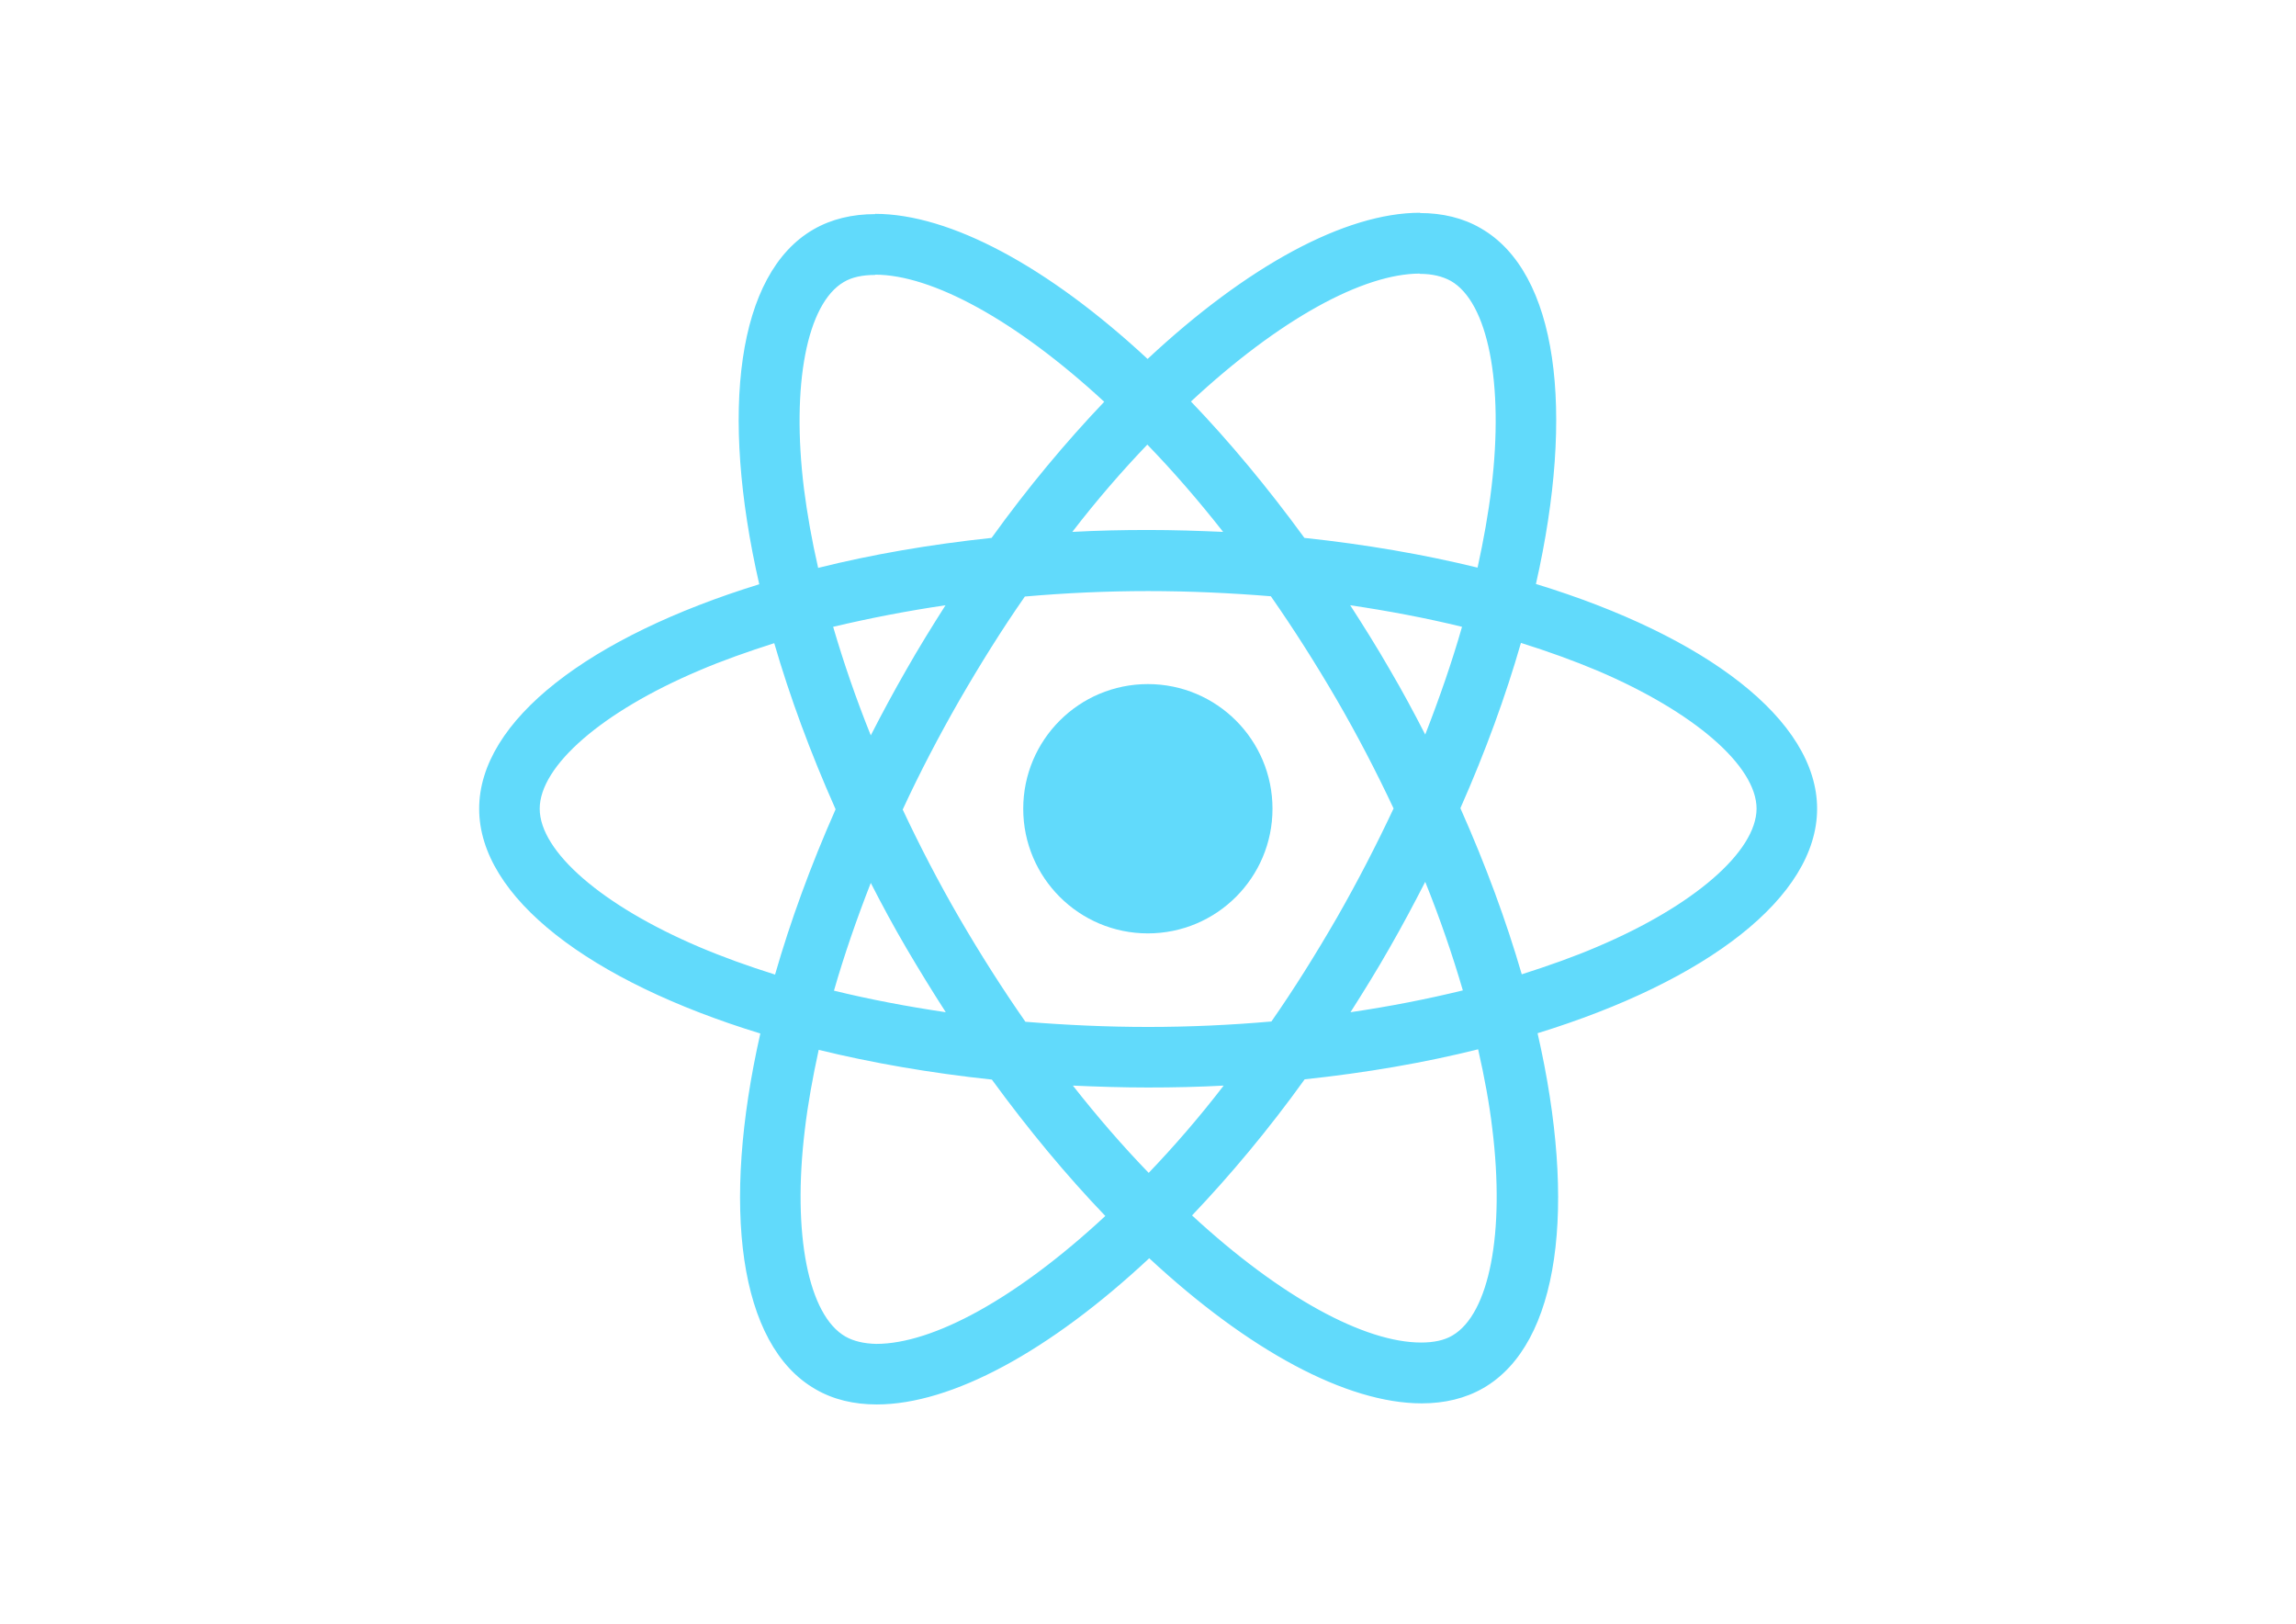
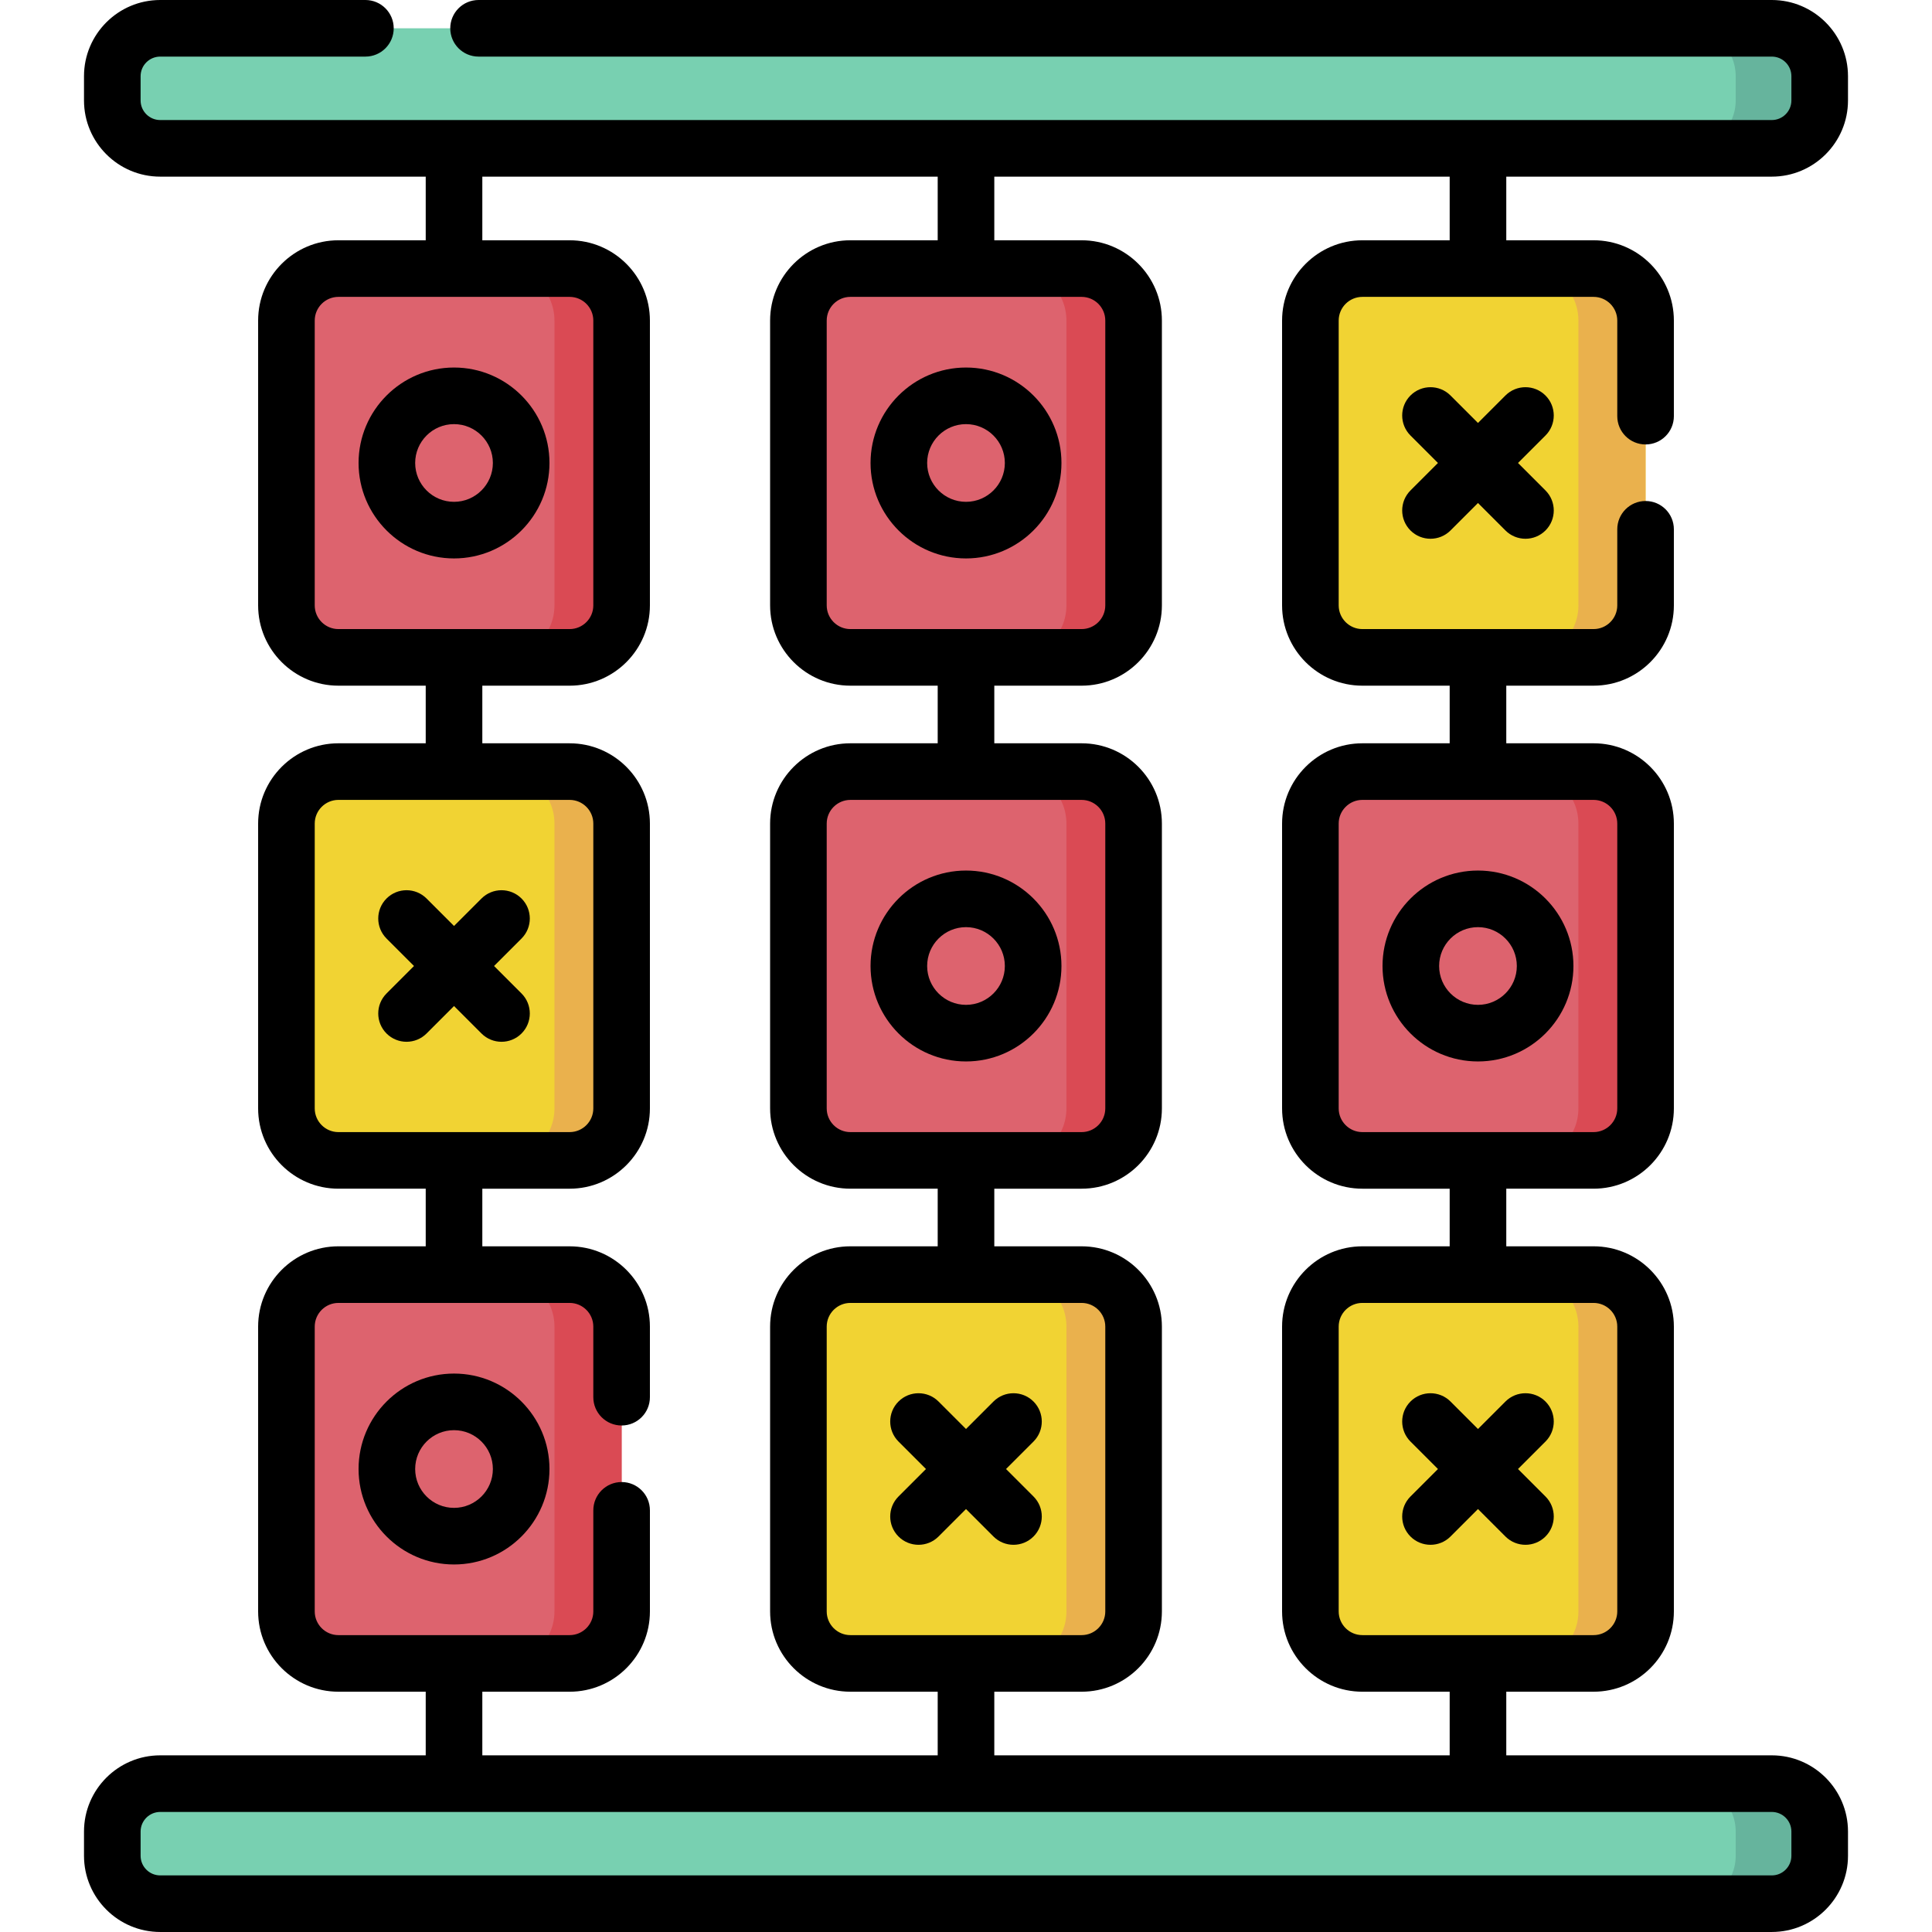
- <svg xmlns="http://www.w3.org/2000/svg" viewBox="0 0 841.9 595.3">
-   <g fill="#61DAFB">
-     <path d="M666.3 296.5c0-32.5-40.7-63.3-103.1-82.4 14.4-63.6 8-114.2-20.2-130.4-6.5-3.8-14.1-5.6-22.4-5.6v22.3c4.6 0 8.3.9 11.4 2.6 13.6 7.8 19.5 37.5 14.9 75.7-1.1 9.4-2.9 19.3-5.1 29.4-19.6-4.8-41-8.5-63.5-10.9-13.5-18.5-27.5-35.3-41.6-50 32.6-30.3 63.2-46.9 84-46.9V78c-27.5 0-63.5 19.6-99.9 53.6-36.4-33.8-72.4-53.2-99.9-53.2v22.3c20.7 0 51.4 16.5 84 46.6-14 14.7-28 31.4-41.3 49.9-22.6 2.4-44 6.1-63.6 11-2.3-10-4-19.7-5.2-29-4.7-38.2 1.1-67.9 14.6-75.8 3-1.8 6.9-2.6 11.5-2.6V78.5c-8.4 0-16 1.8-22.6 5.6-28.1 16.2-34.4 66.7-19.9 130.1-62.2 19.2-102.7 49.9-102.7 82.3 0 32.5 40.7 63.3 103.1 82.4-14.4 63.6-8 114.2 20.2 130.4 6.5 3.8 14.1 5.6 22.5 5.6 27.5 0 63.5-19.6 99.9-53.6 36.4 33.8 72.4 53.2 99.9 53.2 8.4 0 16-1.8 22.6-5.6 28.1-16.2 34.4-66.7 19.9-130.1 62-19.1 102.5-49.9 102.5-82.3zm-130.2-66.7c-3.7 12.9-8.3 26.2-13.5 39.5-4.1-8-8.4-16-13.1-24-4.6-8-9.5-15.8-14.4-23.4 14.2 2.1 27.9 4.7 41 7.9zm-45.8 106.5c-7.8 13.5-15.8 26.3-24.1 38.2-14.9 1.3-30 2-45.2 2-15.1 0-30.2-.7-45-1.9-8.3-11.9-16.4-24.6-24.2-38-7.6-13.1-14.5-26.4-20.8-39.8 6.2-13.4 13.2-26.8 20.7-39.9 7.8-13.5 15.8-26.3 24.1-38.2 14.9-1.3 30-2 45.2-2 15.1 0 30.2.7 45 1.9 8.3 11.9 16.4 24.6 24.2 38 7.6 13.1 14.5 26.4 20.8 39.8-6.3 13.4-13.2 26.8-20.7 39.9zm32.3-13c5.4 13.4 10 26.8 13.8 39.8-13.1 3.2-26.9 5.9-41.2 8 4.9-7.7 9.8-15.6 14.4-23.7 4.6-8 8.9-16.1 13-24.1zM421.2 430c-9.3-9.6-18.6-20.3-27.8-32 9 .4 18.2.7 27.5.7 9.4 0 18.7-.2 27.8-.7-9 11.7-18.3 22.4-27.5 32zm-74.4-58.9c-14.2-2.1-27.9-4.7-41-7.9 3.7-12.9 8.3-26.2 13.5-39.5 4.1 8 8.4 16 13.1 24 4.7 8 9.5 15.8 14.4 23.4zM420.7 163c9.3 9.6 18.6 20.3 27.8 32-9-.4-18.2-.7-27.5-.7-9.4 0-18.7.2-27.8.7 9-11.7 18.3-22.4 27.5-32zm-74 58.9c-4.9 7.7-9.8 15.6-14.4 23.7-4.6 8-8.9 16-13 24-5.4-13.4-10-26.8-13.8-39.8 13.1-3.1 26.9-5.8 41.2-7.9zm-90.5 125.2c-35.4-15.1-58.3-34.9-58.3-50.6 0-15.7 22.9-35.6 58.3-50.6 8.6-3.7 18-7 27.7-10.1 5.7 19.6 13.2 40 22.5 60.9-9.2 20.8-16.6 41.1-22.2 60.6-9.9-3.1-19.3-6.5-28-10.2zM310 490c-13.6-7.8-19.5-37.5-14.9-75.7 1.1-9.4 2.9-19.3 5.1-29.4 19.6 4.8 41 8.5 63.5 10.9 13.5 18.5 27.5 35.3 41.6 50-32.6 30.3-63.2 46.9-84 46.9-4.5-.1-8.3-1-11.3-2.7zm237.2-76.2c4.7 38.2-1.1 67.9-14.6 75.8-3 1.8-6.9 2.6-11.5 2.6-20.7 0-51.4-16.5-84-46.6 14-14.7 28-31.4 41.3-49.9 22.6-2.4 44-6.1 63.6-11 2.3 10.1 4.1 19.8 5.2 29.1zm38.5-66.7c-8.6 3.7-18 7-27.7 10.1-5.7-19.6-13.2-40-22.5-60.9 9.2-20.8 16.6-41.1 22.2-60.6 9.9 3.1 19.3 6.5 28.1 10.2 35.4 15.1 58.3 34.9 58.3 50.6-.1 15.7-23 35.6-58.4 50.6zM320.8 78.4z" />
-     <circle cx="420.9" cy="296.5" r="45.7" />
-     <path d="M520.5 78.1z" />
+ <svg xmlns="http://www.w3.org/2000/svg" id="Capa_1" enable-background="new 0 0 512 512" height="512" viewBox="0 0 512 512" width="512">
+   <g>
+     <path d="m469.546 39.314h-427.092c-7.01 0-12.693-5.683-12.693-12.693v-6.428c0-7.01 5.683-12.693 12.693-12.693h427.091c7.01 0 12.693 5.683 12.693 12.693v6.428c.001 7.01-5.682 12.693-12.692 12.693z" fill="#78d0b1" />
+     <path d="m469.546 7.5h-22.261c7.01 0 12.693 5.683 12.693 12.693v6.427c0 7.01-5.683 12.693-12.693 12.693h22.261c7.01 0 12.693-5.683 12.693-12.693v-6.427c0-7.01-5.683-12.693-12.693-12.693z" fill="#66b49d" />
+     <path d="m469.546 504.5h-427.092c-7.01 0-12.693-5.683-12.693-12.693v-6.428c0-7.01 5.683-12.693 12.693-12.693h427.091c7.01 0 12.693 5.683 12.693 12.693v6.428c.001 7.01-5.682 12.693-12.692 12.693z" fill="#78d0b1" />
+     <path d="m469.546 472.686h-22.261c7.01 0 12.693 5.683 12.693 12.693v6.427c0 7.01-5.683 12.693-12.693 12.693h22.261c7.01 0 12.693-5.683 12.693-12.693v-6.427c0-7.01-5.683-12.693-12.693-12.693z" fill="#66b49d" />
+     <path d="m150.958 174.213h-61.274c-7.609 0-13.777-6.168-13.777-13.777v-75.483c0-7.609 6.168-13.777 13.777-13.777h61.274c7.609 0 13.777 6.168 13.777 13.777v75.483c0 7.609-6.168 13.777-13.777 13.777z" fill="#dd636e" />
+     <path d="m150.958 71.175h-17.796c7.609 0 13.777 6.168 13.777 13.777v75.483c0 7.609-6.168 13.777-13.777 13.777h17.796c7.609 0 13.777-6.168 13.777-13.777v-75.482c0-7.609-6.168-13.778-13.777-13.778z" fill="#da4a54" />
+     <path d="m150.958 307.519h-61.274c-7.609 0-13.777-6.168-13.777-13.777v-75.483c0-7.609 6.168-13.777 13.777-13.777h61.274c7.609 0 13.777 6.168 13.777 13.777v75.483c0 7.609-6.168 13.777-13.777 13.777z" fill="#f1d333" />
+     <path d="m150.958 204.481h-17.796c7.609 0 13.777 6.168 13.777 13.777v75.483c0 7.609-6.168 13.777-13.777 13.777h17.796c7.609 0 13.777-6.168 13.777-13.777v-75.483c0-7.609-6.168-13.777-13.777-13.777z" fill="#eab14d" />
+     <path d="m150.958 440.825h-61.274c-7.609 0-13.777-6.168-13.777-13.777v-75.483c0-7.609 6.168-13.777 13.777-13.777h61.274c7.609 0 13.777 6.168 13.777 13.777v75.483c0 7.608-6.168 13.777-13.777 13.777z" fill="#dd636e" />
+     <path d="m150.958 337.787h-17.796c7.609 0 13.777 6.168 13.777 13.777v75.483c0 7.609-6.168 13.777-13.777 13.777h17.796c7.609 0 13.777-6.168 13.777-13.777v-75.483c0-7.609-6.168-13.777-13.777-13.777z" fill="#da4a54" />
+     <path d="m286.637 174.213h-61.274c-7.609 0-13.777-6.168-13.777-13.777v-75.483c0-7.609 6.168-13.777 13.777-13.777h61.274c7.609 0 13.777 6.168 13.777 13.777v75.483c0 7.609-6.168 13.777-13.777 13.777z" fill="#dd636e" />
+     <path d="m286.637 71.175h-17.796c7.609 0 13.777 6.168 13.777 13.777v75.483c0 7.609-6.168 13.777-13.777 13.777h17.796c7.609 0 13.777-6.168 13.777-13.777v-75.482c0-7.609-6.168-13.778-13.777-13.778z" fill="#da4a54" />
+     <path d="m286.637 307.519h-61.274c-7.609 0-13.777-6.168-13.777-13.777v-75.483c0-7.609 6.168-13.777 13.777-13.777h61.274c7.609 0 13.777 6.168 13.777 13.777v75.483c0 7.609-6.168 13.777-13.777 13.777z" fill="#dd636e" />
+     <path d="m286.637 204.481h-17.796c7.609 0 13.777 6.168 13.777 13.777v75.483c0 7.609-6.168 13.777-13.777 13.777h17.796c7.609 0 13.777-6.168 13.777-13.777v-75.483c0-7.609-6.168-13.777-13.777-13.777z" fill="#da4a54" />
+     <path d="m286.637 440.825h-61.274c-7.609 0-13.777-6.168-13.777-13.777v-75.483c0-7.609 6.168-13.777 13.777-13.777h61.274c7.609 0 13.777 6.168 13.777 13.777v75.483c0 7.608-6.168 13.777-13.777 13.777z" fill="#f1d333" />
+     <path d="m286.637 337.787h-17.796c7.609 0 13.777 6.168 13.777 13.777v75.483c0 7.609-6.168 13.777-13.777 13.777h17.796c7.609 0 13.777-6.168 13.777-13.777v-75.483c0-7.609-6.168-13.777-13.777-13.777z" fill="#eab14d" />
+     <path d="m422.316 174.213h-61.274c-7.609 0-13.777-6.168-13.777-13.777v-75.483c0-7.609 6.168-13.777 13.777-13.777h61.274c7.609 0 13.777 6.168 13.777 13.777v75.483c0 7.609-6.168 13.777-13.777 13.777z" fill="#f1d333" />
+     <path d="m422.316 71.175h-17.796c7.609 0 13.777 6.168 13.777 13.777v75.483c0 7.609-6.168 13.777-13.777 13.777h17.796c7.609 0 13.777-6.168 13.777-13.777v-75.482c0-7.609-6.168-13.778-13.777-13.778z" fill="#eab14d" />
+     <path d="m422.316 307.519h-61.274c-7.609 0-13.777-6.168-13.777-13.777v-75.483c0-7.609 6.168-13.777 13.777-13.777h61.274c7.609 0 13.777 6.168 13.777 13.777v75.483c0 7.609-6.168 13.777-13.777 13.777z" fill="#dd636e" />
+     <path d="m422.316 204.481h-17.796c7.609 0 13.777 6.168 13.777 13.777v75.483c0 7.609-6.168 13.777-13.777 13.777h17.796c7.609 0 13.777-6.168 13.777-13.777v-75.483c0-7.609-6.168-13.777-13.777-13.777z" fill="#da4a54" />
+     <path d="m422.316 440.825h-61.274c-7.609 0-13.777-6.168-13.777-13.777v-75.483c0-7.609 6.168-13.777 13.777-13.777h61.274c7.609 0 13.777 6.168 13.777 13.777v75.483c0 7.608-6.168 13.777-13.777 13.777z" fill="#f1d333" />
+     <path d="m422.316 337.787h-17.796c7.609 0 13.777 6.168 13.777 13.777v75.483c0 7.609-6.168 13.777-13.777 13.777h17.796c7.609 0 13.777-6.168 13.777-13.777v-75.483c0-7.609-6.168-13.777-13.777-13.777z" fill="#eab14d" />
+     <g>
+       <path d="m145.617 122.694c0-13.948-11.348-25.296-25.296-25.296s-25.296 11.348-25.296 25.296 11.348 25.296 25.296 25.296 25.296-11.347 25.296-25.296zm-35.592 0c0-5.677 4.619-10.296 10.296-10.296s10.296 4.619 10.296 10.296-4.619 10.296-10.296 10.296-10.296-4.619-10.296-10.296z" />
+       <path d="m120.321 364.01c-13.948 0-25.296 11.348-25.296 25.296s11.348 25.296 25.296 25.296 25.296-11.348 25.296-25.296-11.348-25.296-25.296-25.296zm0 35.592c-5.677 0-10.296-4.619-10.296-10.296s4.619-10.296 10.296-10.296 10.296 4.619 10.296 10.296-4.619 10.296-10.296 10.296z" />
+       <path d="m256 97.398c-13.948 0-25.296 11.348-25.296 25.296s11.347 25.296 25.296 25.296 25.296-11.348 25.296-25.296-11.348-25.296-25.296-25.296zm0 35.592c-5.677 0-10.296-4.619-10.296-10.296s4.619-10.296 10.296-10.296 10.296 4.619 10.296 10.296-4.62 10.296-10.296 10.296z" />
+       <path d="m256 230.704c-13.948 0-25.296 11.348-25.296 25.296s11.348 25.296 25.296 25.296 25.296-11.348 25.296-25.296-11.348-25.296-25.296-25.296zm0 35.592c-5.677 0-10.296-4.619-10.296-10.296s4.619-10.296 10.296-10.296 10.296 4.619 10.296 10.296-4.62 10.296-10.296 10.296z" />
+       <path d="m366.383 256c0 13.948 11.348 25.296 25.296 25.296s25.296-11.348 25.296-25.296-11.348-25.296-25.296-25.296-25.296 11.348-25.296 25.296zm35.592 0c0 5.677-4.619 10.296-10.296 10.296s-10.296-4.619-10.296-10.296 4.619-10.296 10.296-10.296 10.296 4.619 10.296 10.296z" />
+       <path d="m409.566 104.807c-2.93-2.928-7.678-2.928-10.607 0l-7.28 7.28-7.28-7.28c-2.93-2.928-7.678-2.928-10.607 0-2.929 2.93-2.929 7.678 0 10.607l7.28 7.28-7.28 7.28c-2.929 2.93-2.929 7.678 0 10.607 1.465 1.464 3.385 2.196 5.304 2.196s3.839-.732 5.304-2.196l7.28-7.28 7.28 7.28c1.465 1.464 3.385 2.196 5.304 2.196s3.839-.732 5.304-2.196c2.929-2.93 2.929-7.678 0-10.607l-7.28-7.28 7.28-7.28c2.927-2.93 2.927-7.678-.002-10.607z" />
+       <path d="m127.601 273.887c1.465 1.464 3.385 2.196 5.304 2.196s3.839-.732 5.304-2.196c2.929-2.93 2.929-7.678 0-10.607l-7.28-7.28 7.28-7.28c2.929-2.93 2.929-7.678 0-10.607-2.93-2.928-7.678-2.928-10.607 0l-7.28 7.28-7.28-7.28c-2.93-2.928-7.678-2.928-10.607 0-2.929 2.93-2.929 7.678 0 10.607l7.28 7.28-7.28 7.28c-2.929 2.93-2.929 7.678 0 10.607 1.465 1.464 3.385 2.196 5.304 2.196s3.839-.732 5.304-2.196l7.28-7.28z" />
+       <path d="m273.887 371.418c-2.93-2.928-7.678-2.928-10.607 0l-7.28 7.28-7.28-7.28c-2.93-2.928-7.678-2.928-10.607 0-2.929 2.93-2.929 7.678 0 10.607l7.28 7.28-7.28 7.28c-2.929 2.93-2.929 7.678 0 10.607 1.465 1.464 3.385 2.196 5.304 2.196s3.839-.732 5.304-2.196l7.28-7.28 7.28 7.28c1.465 1.464 3.385 2.196 5.304 2.196s3.839-.732 5.304-2.196c2.929-2.93 2.929-7.678 0-10.607l-7.28-7.28 7.28-7.28c2.927-2.929 2.927-7.677-.002-10.607z" />
+       <path d="m384.399 371.418c-2.93-2.928-7.678-2.928-10.607 0-2.929 2.93-2.929 7.678 0 10.607l7.28 7.28-7.28 7.28c-2.929 2.93-2.929 7.678 0 10.607 1.465 1.464 3.385 2.196 5.304 2.196s3.839-.732 5.304-2.196l7.28-7.28 7.28 7.28c1.465 1.464 3.385 2.196 5.304 2.196s3.839-.732 5.304-2.196c2.929-2.93 2.929-7.678 0-10.607l-7.28-7.28 7.28-7.28c2.929-2.93 2.929-7.678 0-10.607-2.93-2.928-7.678-2.928-10.607 0l-7.28 7.28z" />
+       <path d="m469.545 46.813c11.135 0 20.193-9.059 20.193-20.192v-6.428c.001-11.134-9.058-20.193-20.193-20.193h-342.72c-4.143 0-7.5 3.357-7.5 7.5s3.357 7.5 7.5 7.5h342.721c2.863 0 5.193 2.33 5.193 5.193v6.428c0 2.863-2.33 5.192-5.193 5.192h-427.091c-2.863 0-5.193-2.329-5.193-5.192v-6.428c0-2.863 2.33-5.193 5.193-5.193h54.383c4.143 0 7.5-3.357 7.5-7.5s-3.358-7.5-7.501-7.5h-54.382c-11.135 0-20.194 9.059-20.194 20.193v6.428c0 11.134 9.059 20.192 20.193 20.192h70.366v16.861h-23.136c-11.732 0-21.277 9.545-21.277 21.277v75.483c0 11.732 9.545 21.277 21.277 21.277h23.137v15.269h-23.137c-11.732 0-21.277 9.545-21.277 21.276v75.483c0 11.732 9.545 21.277 21.277 21.277h23.137v15.269h-23.137c-11.732 0-21.277 9.545-21.277 21.277v75.483c0 11.731 9.545 21.276 21.277 21.276h23.137v16.861h-70.366c-11.135 0-20.193 9.059-20.193 20.193v6.428c0 11.135 9.059 20.193 20.193 20.193h427.091c11.135 0 20.193-9.059 20.193-20.193v-6.428c0-11.135-9.059-20.193-20.193-20.193h-70.366v-16.861h23.137c11.732 0 21.277-9.545 21.277-21.277v-75.483c0-11.731-9.545-21.276-21.277-21.276h-23.137v-15.269h23.137c11.732 0 21.277-9.545 21.277-21.277v-75.483c0-11.731-9.545-21.276-21.277-21.276h-23.137v-15.269h23.137c11.732 0 21.277-9.545 21.277-21.277v-20.164c0-4.143-3.357-7.5-7.5-7.5s-7.5 3.357-7.5 7.5v20.164c0 3.461-2.816 6.277-6.277 6.277h-61.273c-3.461 0-6.277-2.816-6.277-6.277v-75.482c0-3.461 2.816-6.276 6.277-6.276h61.273c3.461 0 6.277 2.815 6.277 6.276v25.332c0 4.143 3.357 7.5 7.5 7.5s7.5-3.357 7.5-7.5v-25.332c0-11.731-9.545-21.276-21.277-21.276h-23.137v-16.863zm-386.138 113.623v-75.484c0-3.461 2.816-6.277 6.277-6.277h61.273c3.461 0 6.277 2.816 6.277 6.277v75.483c0 3.461-2.816 6.277-6.277 6.277h-61.273c-3.461.001-6.277-2.816-6.277-6.276zm0 133.305v-75.483c0-3.461 2.816-6.276 6.277-6.276h61.273c3.461 0 6.277 2.815 6.277 6.276v75.483c0 3.461-2.816 6.277-6.277 6.277h-61.273c-3.461.001-6.277-2.816-6.277-6.277zm44.414 154.583h23.137c11.732 0 21.277-9.545 21.277-21.276v-26.791c0-4.143-3.357-7.5-7.5-7.5s-7.5 3.357-7.5 7.5v26.791c0 3.461-2.816 6.276-6.277 6.276h-61.274c-3.461 0-6.277-2.815-6.277-6.276v-75.483c0-3.461 2.816-6.277 6.277-6.277h61.273c3.461 0 6.277 2.816 6.277 6.277v18.705c0 4.143 3.357 7.5 7.5 7.5s7.5-3.357 7.5-7.5v-18.705c0-11.732-9.545-21.277-21.277-21.277h-23.137v-15.269h23.137c11.732 0 21.277-9.545 21.277-21.277v-75.483c0-11.731-9.545-21.276-21.277-21.276h-23.137v-15.269h23.137c11.732 0 21.277-9.545 21.277-21.277v-75.485c0-11.732-9.545-21.277-21.277-21.277h-23.137v-16.862h120.68v16.861h-23.137c-11.732 0-21.277 9.545-21.277 21.277v75.483c0 11.732 9.545 21.277 21.277 21.277h23.137v15.269h-23.137c-11.732 0-21.277 9.545-21.277 21.276v75.483c0 11.732 9.545 21.277 21.277 21.277h23.137v15.269h-23.137c-11.732 0-21.277 9.545-21.277 21.276v75.483c0 11.732 9.545 21.277 21.277 21.277h23.137v16.861h-120.679zm97.542-281.611c-3.461 0-6.277-2.816-6.277-6.277v-75.484c0-3.461 2.816-6.277 6.277-6.277h61.273c3.461 0 6.277 2.816 6.277 6.277v75.483c0 3.461-2.816 6.277-6.277 6.277h-61.273zm0 133.306c-3.461 0-6.277-2.816-6.277-6.277v-75.483c0-3.461 2.816-6.276 6.277-6.276h61.273c3.461 0 6.277 2.815 6.277 6.276v75.483c0 3.461-2.816 6.277-6.277 6.277zm0 133.305c-3.461 0-6.277-2.816-6.277-6.277v-75.483c0-3.461 2.816-6.276 6.277-6.276h61.273c3.461 0 6.277 2.815 6.277 6.276v75.483c0 3.461-2.816 6.277-6.277 6.277zm249.376 52.055v6.428c0 2.863-2.33 5.193-5.193 5.193h-427.091c-2.863 0-5.193-2.33-5.193-5.193v-6.428c0-2.863 2.33-5.193 5.193-5.193h427.091c2.863 0 5.193 2.33 5.193 5.193zm-46.146-133.816v75.483c0 3.461-2.816 6.277-6.277 6.277h-61.273c-3.461 0-6.277-2.816-6.277-6.277v-75.483c0-3.461 2.816-6.276 6.277-6.276h61.273c3.461 0 6.277 2.816 6.277 6.276zm0-133.305v75.483c0 3.461-2.816 6.277-6.277 6.277h-61.273c-3.461 0-6.277-2.816-6.277-6.277v-75.483c0-3.461 2.816-6.276 6.277-6.276h61.273c3.461-.001 6.277 2.815 6.277 6.276zm-44.414-154.582h-23.137c-11.732 0-21.277 9.545-21.277 21.276v75.483c0 11.732 9.545 21.277 21.277 21.277h23.137v15.269h-23.137c-11.732 0-21.277 9.545-21.277 21.276v75.483c0 11.732 9.545 21.277 21.277 21.277h23.137v15.269h-23.137c-11.732 0-21.277 9.545-21.277 21.276v75.483c0 11.732 9.545 21.277 21.277 21.277h23.137v16.861h-120.679v-16.861h23.137c11.732 0 21.277-9.545 21.277-21.277v-75.483c0-11.731-9.545-21.276-21.277-21.276h-23.137v-15.269h23.137c11.732 0 21.277-9.545 21.277-21.277v-75.483c0-11.731-9.545-21.276-21.277-21.276h-23.137v-15.269h23.137c11.732 0 21.277-9.545 21.277-21.277v-75.483c0-11.732-9.545-21.277-21.277-21.277h-23.137v-16.862h120.68v16.863z" />
+     </g>
  </g>
</svg>
